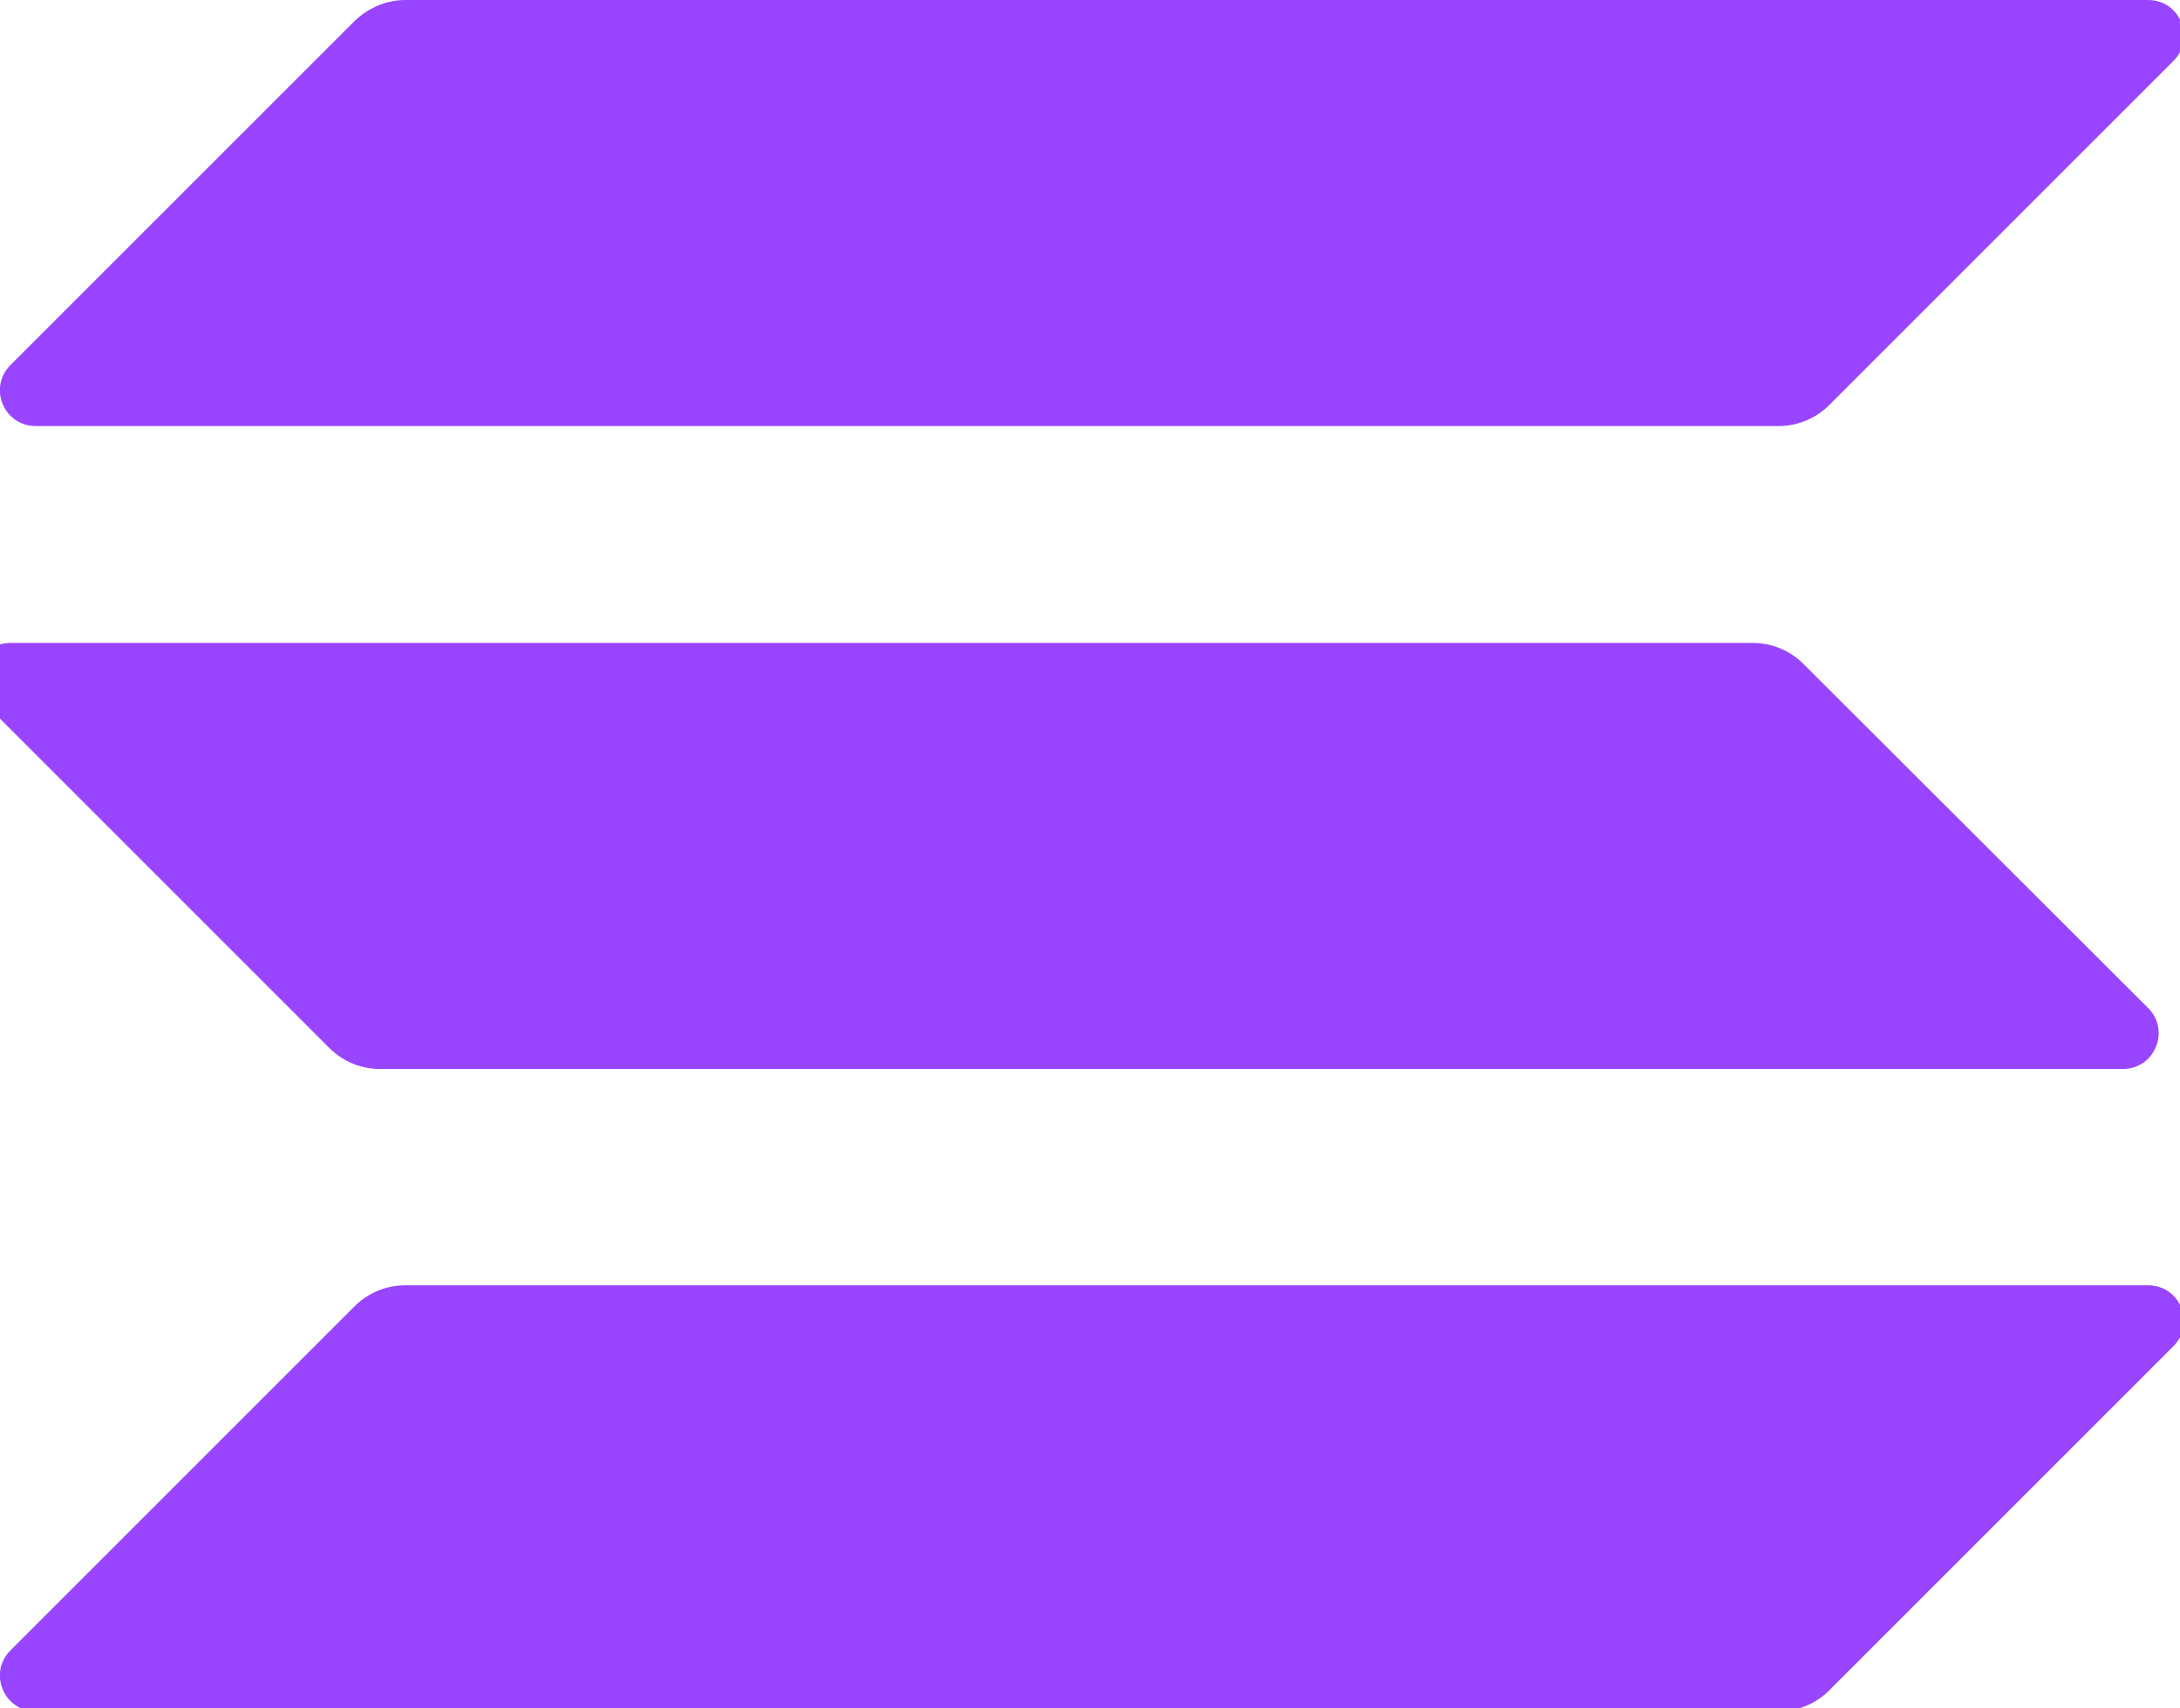
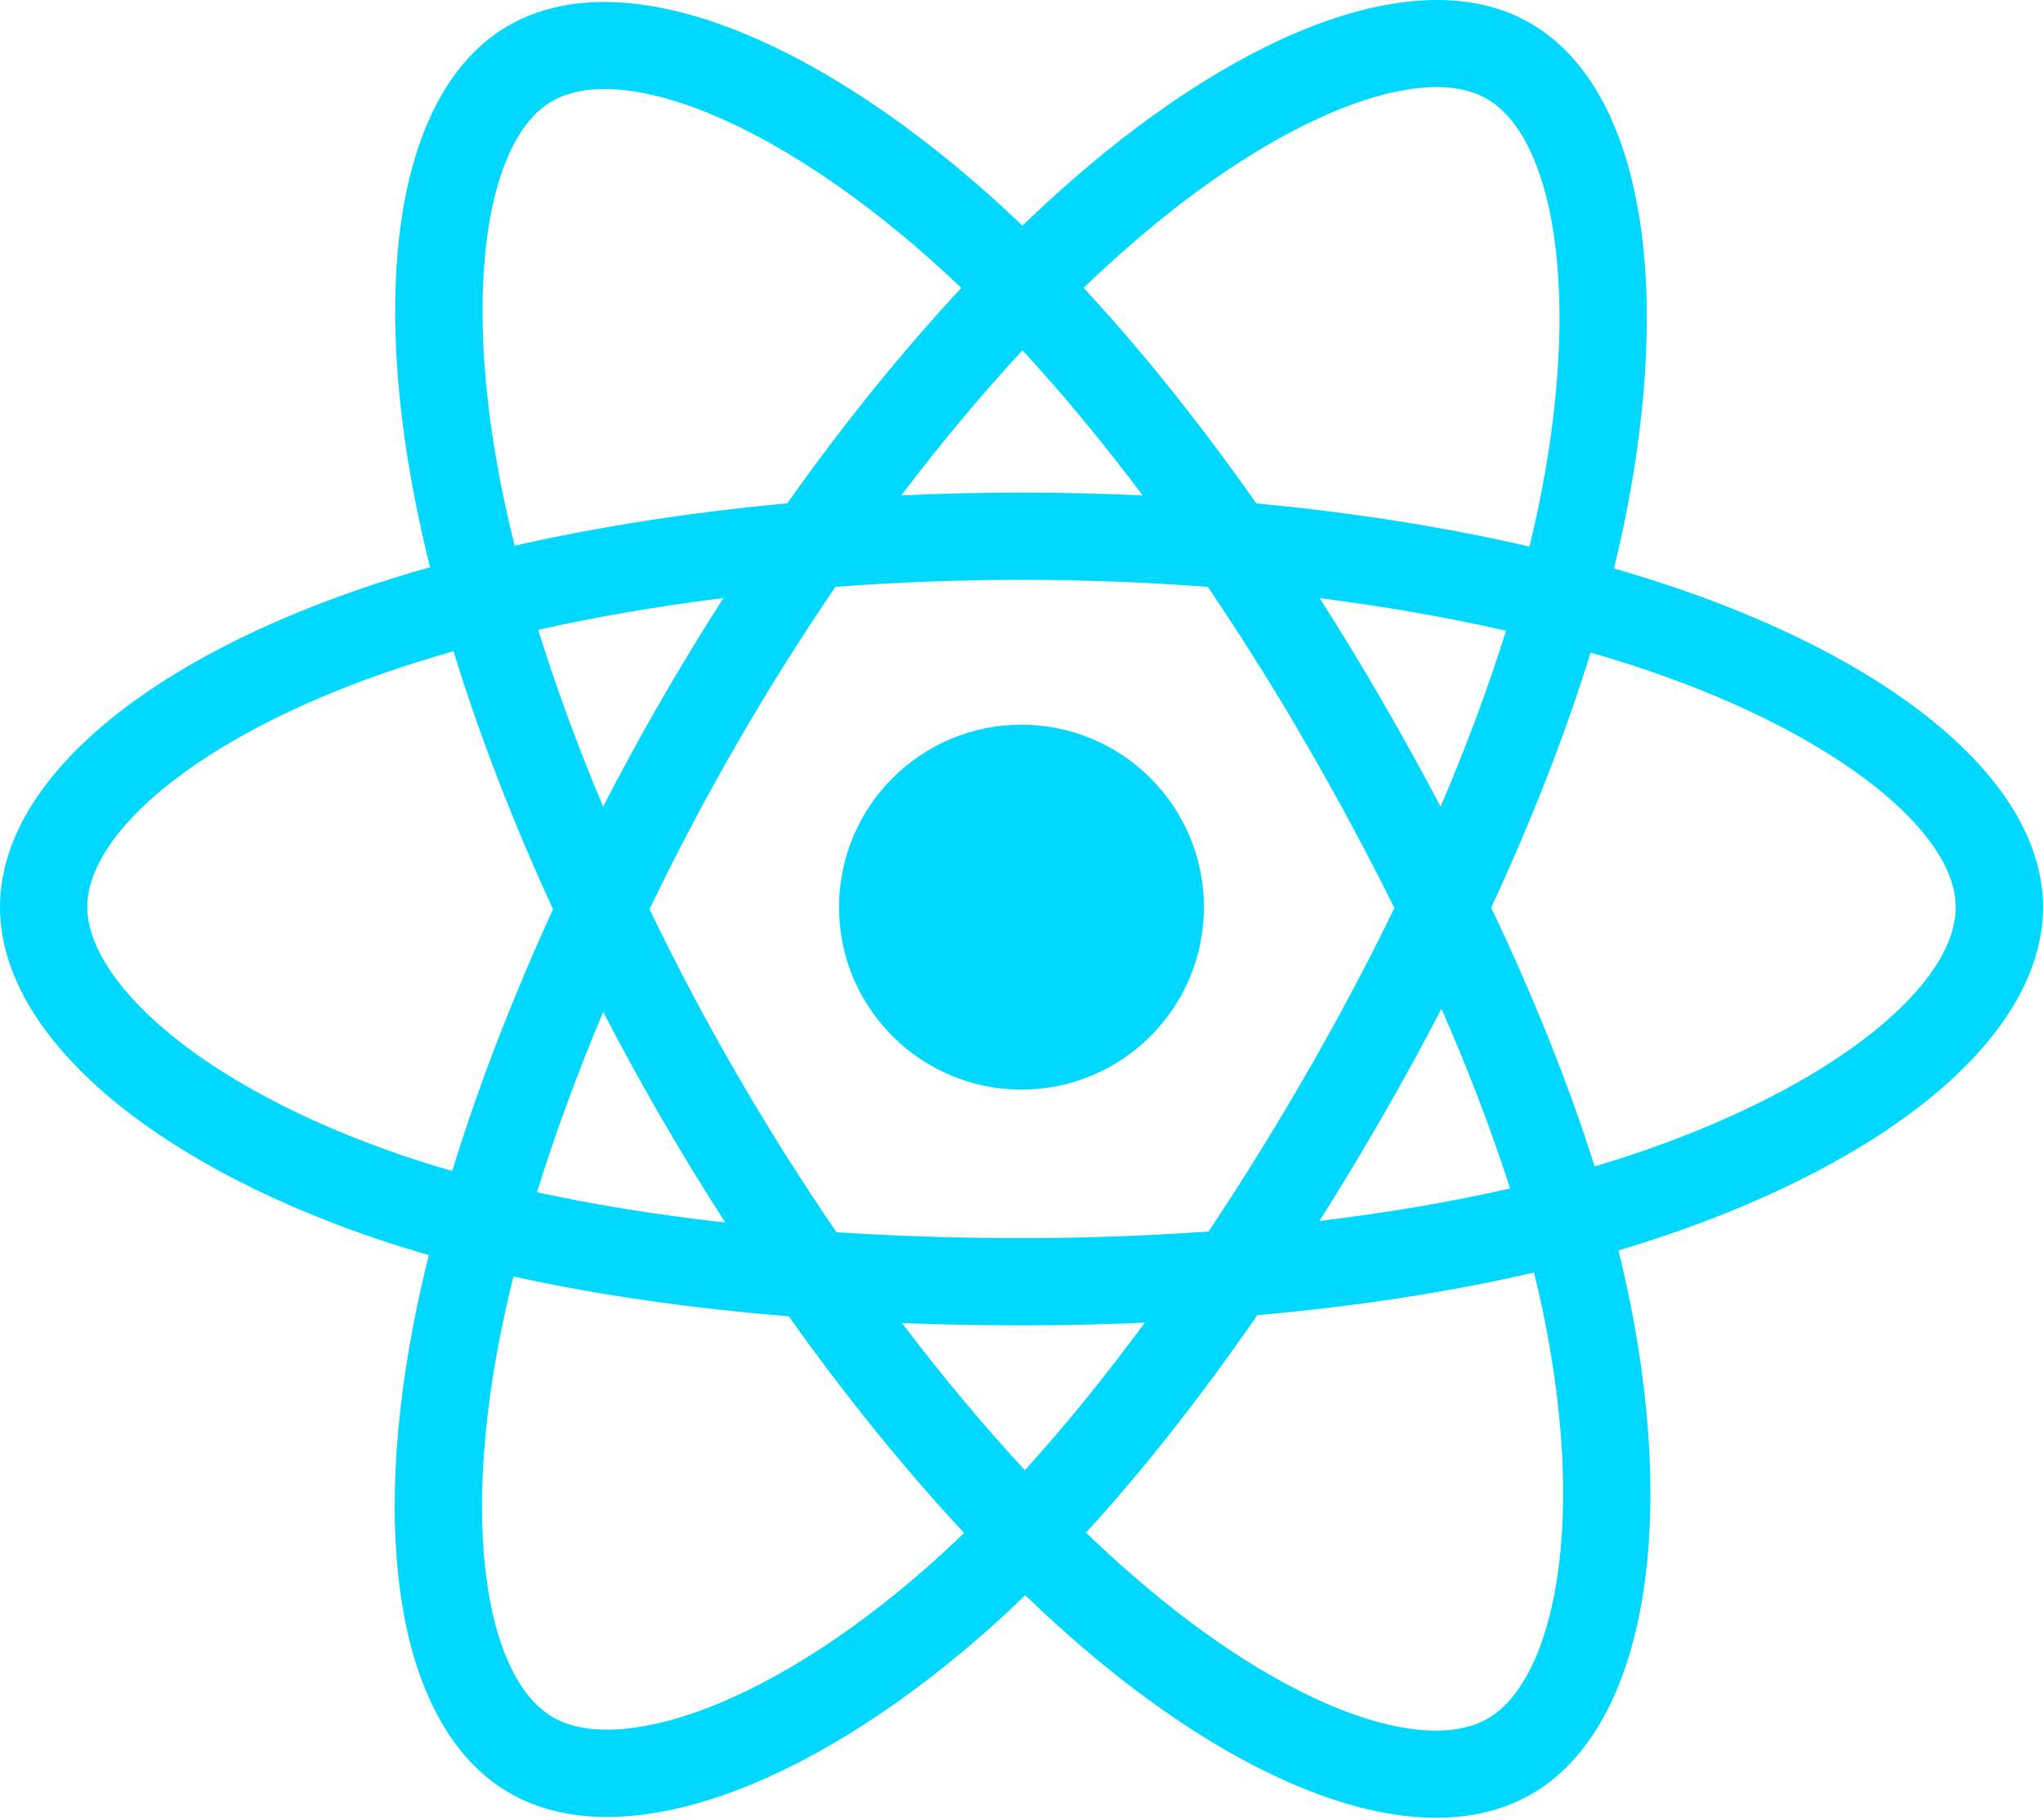
- <svg xmlns="http://www.w3.org/2000/svg" className="w-8 h-8" viewBox="0 0 397 311" fill="none">
-   <path d="M64.6 237.9c2.4-2.4 5.7-3.8 9.2-3.8h317.4c5.8 0 8.7 7 4.6 11.1l-62.7 62.7c-2.4 2.4-5.7 3.8-9.2 3.8H6.5c-5.8 0-8.7-7-4.6-11.1l62.7-62.7z" fill="#9945FF" />
-   <path d="M64.6 3.8C67.1 1.4 70.4 0 73.8 0h317.4c5.8 0 8.7 7 4.6 11.1l-62.7 62.7c-2.4 2.4-5.7 3.8-9.2 3.8H6.5c-5.8 0-8.7-7-4.6-11.1L64.6 3.8z" fill="#9945FF" />
-   <path d="M328.4 120.9c-2.4-2.4-5.7-3.8-9.2-3.8H1.9c-5.8 0-8.7 7-4.6 11.1l62.7 62.7c2.4 2.4 5.7 3.8 9.2 3.8h317.4c5.8 0 8.7-7 4.6-11.1l-62.8-62.7z" fill="#9945FF" />
+ <svg xmlns="http://www.w3.org/2000/svg" aria-hidden="true" role="img" class="iconify iconify--logos" width="35.93" height="32" preserveAspectRatio="xMidYMid meet" viewBox="0 0 256 228">
+   <path fill="#00D8FF" d="M210.483 73.824a171.49 171.49 0 0 0-8.24-2.597c.465-1.9.893-3.777 1.273-5.621c6.238-30.281 2.16-54.676-11.769-62.708c-13.355-7.7-35.196.329-57.254 19.526a171.23 171.23 0 0 0-6.375 5.848a155.866 155.866 0 0 0-4.241-3.917C100.759 3.829 77.587-4.822 63.673 3.233C50.33 10.957 46.379 33.89 51.995 62.588a170.974 170.974 0 0 0 1.892 8.48c-3.28.932-6.445 1.924-9.474 2.98C17.309 83.498 0 98.307 0 113.668c0 15.865 18.582 31.778 46.812 41.427a145.52 145.52 0 0 0 6.921 2.165a167.467 167.467 0 0 0-2.01 9.138c-5.354 28.2-1.173 50.591 12.134 58.266c13.744 7.926 36.812-.22 59.273-19.855a145.567 145.567 0 0 0 5.342-4.923a168.064 168.064 0 0 0 6.92 6.314c21.758 18.722 43.246 26.282 56.54 18.586c13.731-7.949 18.194-32.003 12.4-61.268a145.016 145.016 0 0 0-1.535-6.842c1.62-.48 3.21-.974 4.76-1.488c29.348-9.723 48.443-25.443 48.443-41.52c0-15.417-17.868-30.326-45.517-39.844Zm-6.365 70.984c-1.4.463-2.836.91-4.3 1.345c-3.24-10.257-7.612-21.163-12.963-32.432c5.106-11 9.31-21.767 12.459-31.957c2.619.758 5.16 1.557 7.61 2.4c23.69 8.156 38.14 20.213 38.14 29.504c0 9.896-15.606 22.743-40.946 31.14Zm-10.514 20.834c2.562 12.94 2.927 24.64 1.23 33.787c-1.524 8.219-4.59 13.698-8.382 15.893c-8.067 4.67-25.32-1.4-43.927-17.412a156.726 156.726 0 0 1-6.437-5.87c7.214-7.889 14.423-17.06 21.459-27.246c12.376-1.098 24.068-2.894 34.671-5.345a134.17 134.17 0 0 1 1.386 6.193ZM87.276 214.515c-7.882 2.783-14.16 2.863-17.955.675c-8.075-4.657-11.432-22.636-6.853-46.752a156.923 156.923 0 0 1 1.869-8.499c10.486 2.32 22.093 3.988 34.498 4.994c7.084 9.967 14.501 19.128 21.976 27.15a134.668 134.668 0 0 1-4.877 4.492c-9.933 8.682-19.886 14.842-28.658 17.94ZM50.35 144.747c-12.483-4.267-22.792-9.812-29.858-15.863c-6.35-5.437-9.555-10.836-9.555-15.216c0-9.322 13.897-21.212 37.076-29.293c2.813-.98 5.757-1.905 8.812-2.773c3.204 10.42 7.406 21.315 12.477 32.332c-5.137 11.18-9.399 22.249-12.634 32.792a134.718 134.718 0 0 1-6.318-1.979Zm12.378-84.26c-4.811-24.587-1.616-43.134 6.425-47.789c8.564-4.958 27.502 2.111 47.463 19.835a144.318 144.318 0 0 1 3.841 3.545c-7.438 7.987-14.787 17.08-21.808 26.988c-12.04 1.116-23.565 2.908-34.161 5.309a160.342 160.342 0 0 1-1.76-7.887Zm110.427 27.268a347.8 347.8 0 0 0-7.785-12.803c8.168 1.033 15.994 2.404 23.343 4.08c-2.206 7.072-4.956 14.465-8.193 22.045a381.151 381.151 0 0 0-7.365-13.322Zm-45.032-43.861c5.044 5.465 10.096 11.566 15.065 18.186a322.04 322.04 0 0 0-30.257-.006c4.974-6.559 10.069-12.652 15.192-18.18ZM82.802 87.83a323.167 323.167 0 0 0-7.227 13.238c-3.184-7.553-5.909-14.98-8.134-22.152c7.304-1.634 15.093-2.97 23.209-3.984a321.524 321.524 0 0 0-7.848 12.897Zm8.081 65.352c-8.385-.936-16.291-2.203-23.593-3.793c2.26-7.3 5.045-14.885 8.298-22.6a321.187 321.187 0 0 0 7.257 13.246c2.594 4.48 5.28 8.868 8.038 13.147Zm37.542 31.03c-5.184-5.592-10.354-11.779-15.403-18.433c4.902.192 9.899.29 14.978.29c5.218 0 10.376-.117 15.453-.343c-4.985 6.774-10.018 12.97-15.028 18.486Zm52.198-57.817c3.422 7.8 6.306 15.345 8.596 22.52c-7.422 1.694-15.436 3.058-23.88 4.071a382.417 382.417 0 0 0 7.859-13.026a347.403 347.403 0 0 0 7.425-13.565Zm-16.898 8.101a358.557 358.557 0 0 1-12.281 19.815a329.4 329.4 0 0 1-23.444.823c-7.967 0-15.716-.248-23.178-.732a310.202 310.202 0 0 1-12.513-19.846h.001a307.41 307.41 0 0 1-10.923-20.627a310.278 310.278 0 0 1 10.89-20.637l-.001.001a307.318 307.318 0 0 1 12.413-19.761c7.613-.576 15.42-.876 23.31-.876H128c7.926 0 15.743.303 23.354.883a329.357 329.357 0 0 1 12.335 19.695a358.489 358.489 0 0 1 11.036 20.54a329.472 329.472 0 0 1-11 20.722Zm22.56-122.124c8.572 4.944 11.906 24.881 6.52 51.026c-.344 1.668-.73 3.367-1.15 5.09c-10.622-2.452-22.155-4.275-34.23-5.408c-7.034-10.017-14.323-19.124-21.64-27.008a160.789 160.789 0 0 1 5.888-5.4c18.9-16.447 36.564-22.941 44.612-18.3ZM128 90.808c12.625 0 22.86 10.235 22.86 22.86s-10.235 22.86-22.86 22.86s-22.86-10.235-22.86-22.86s10.235-22.86 22.86-22.86Z" />
</svg>
